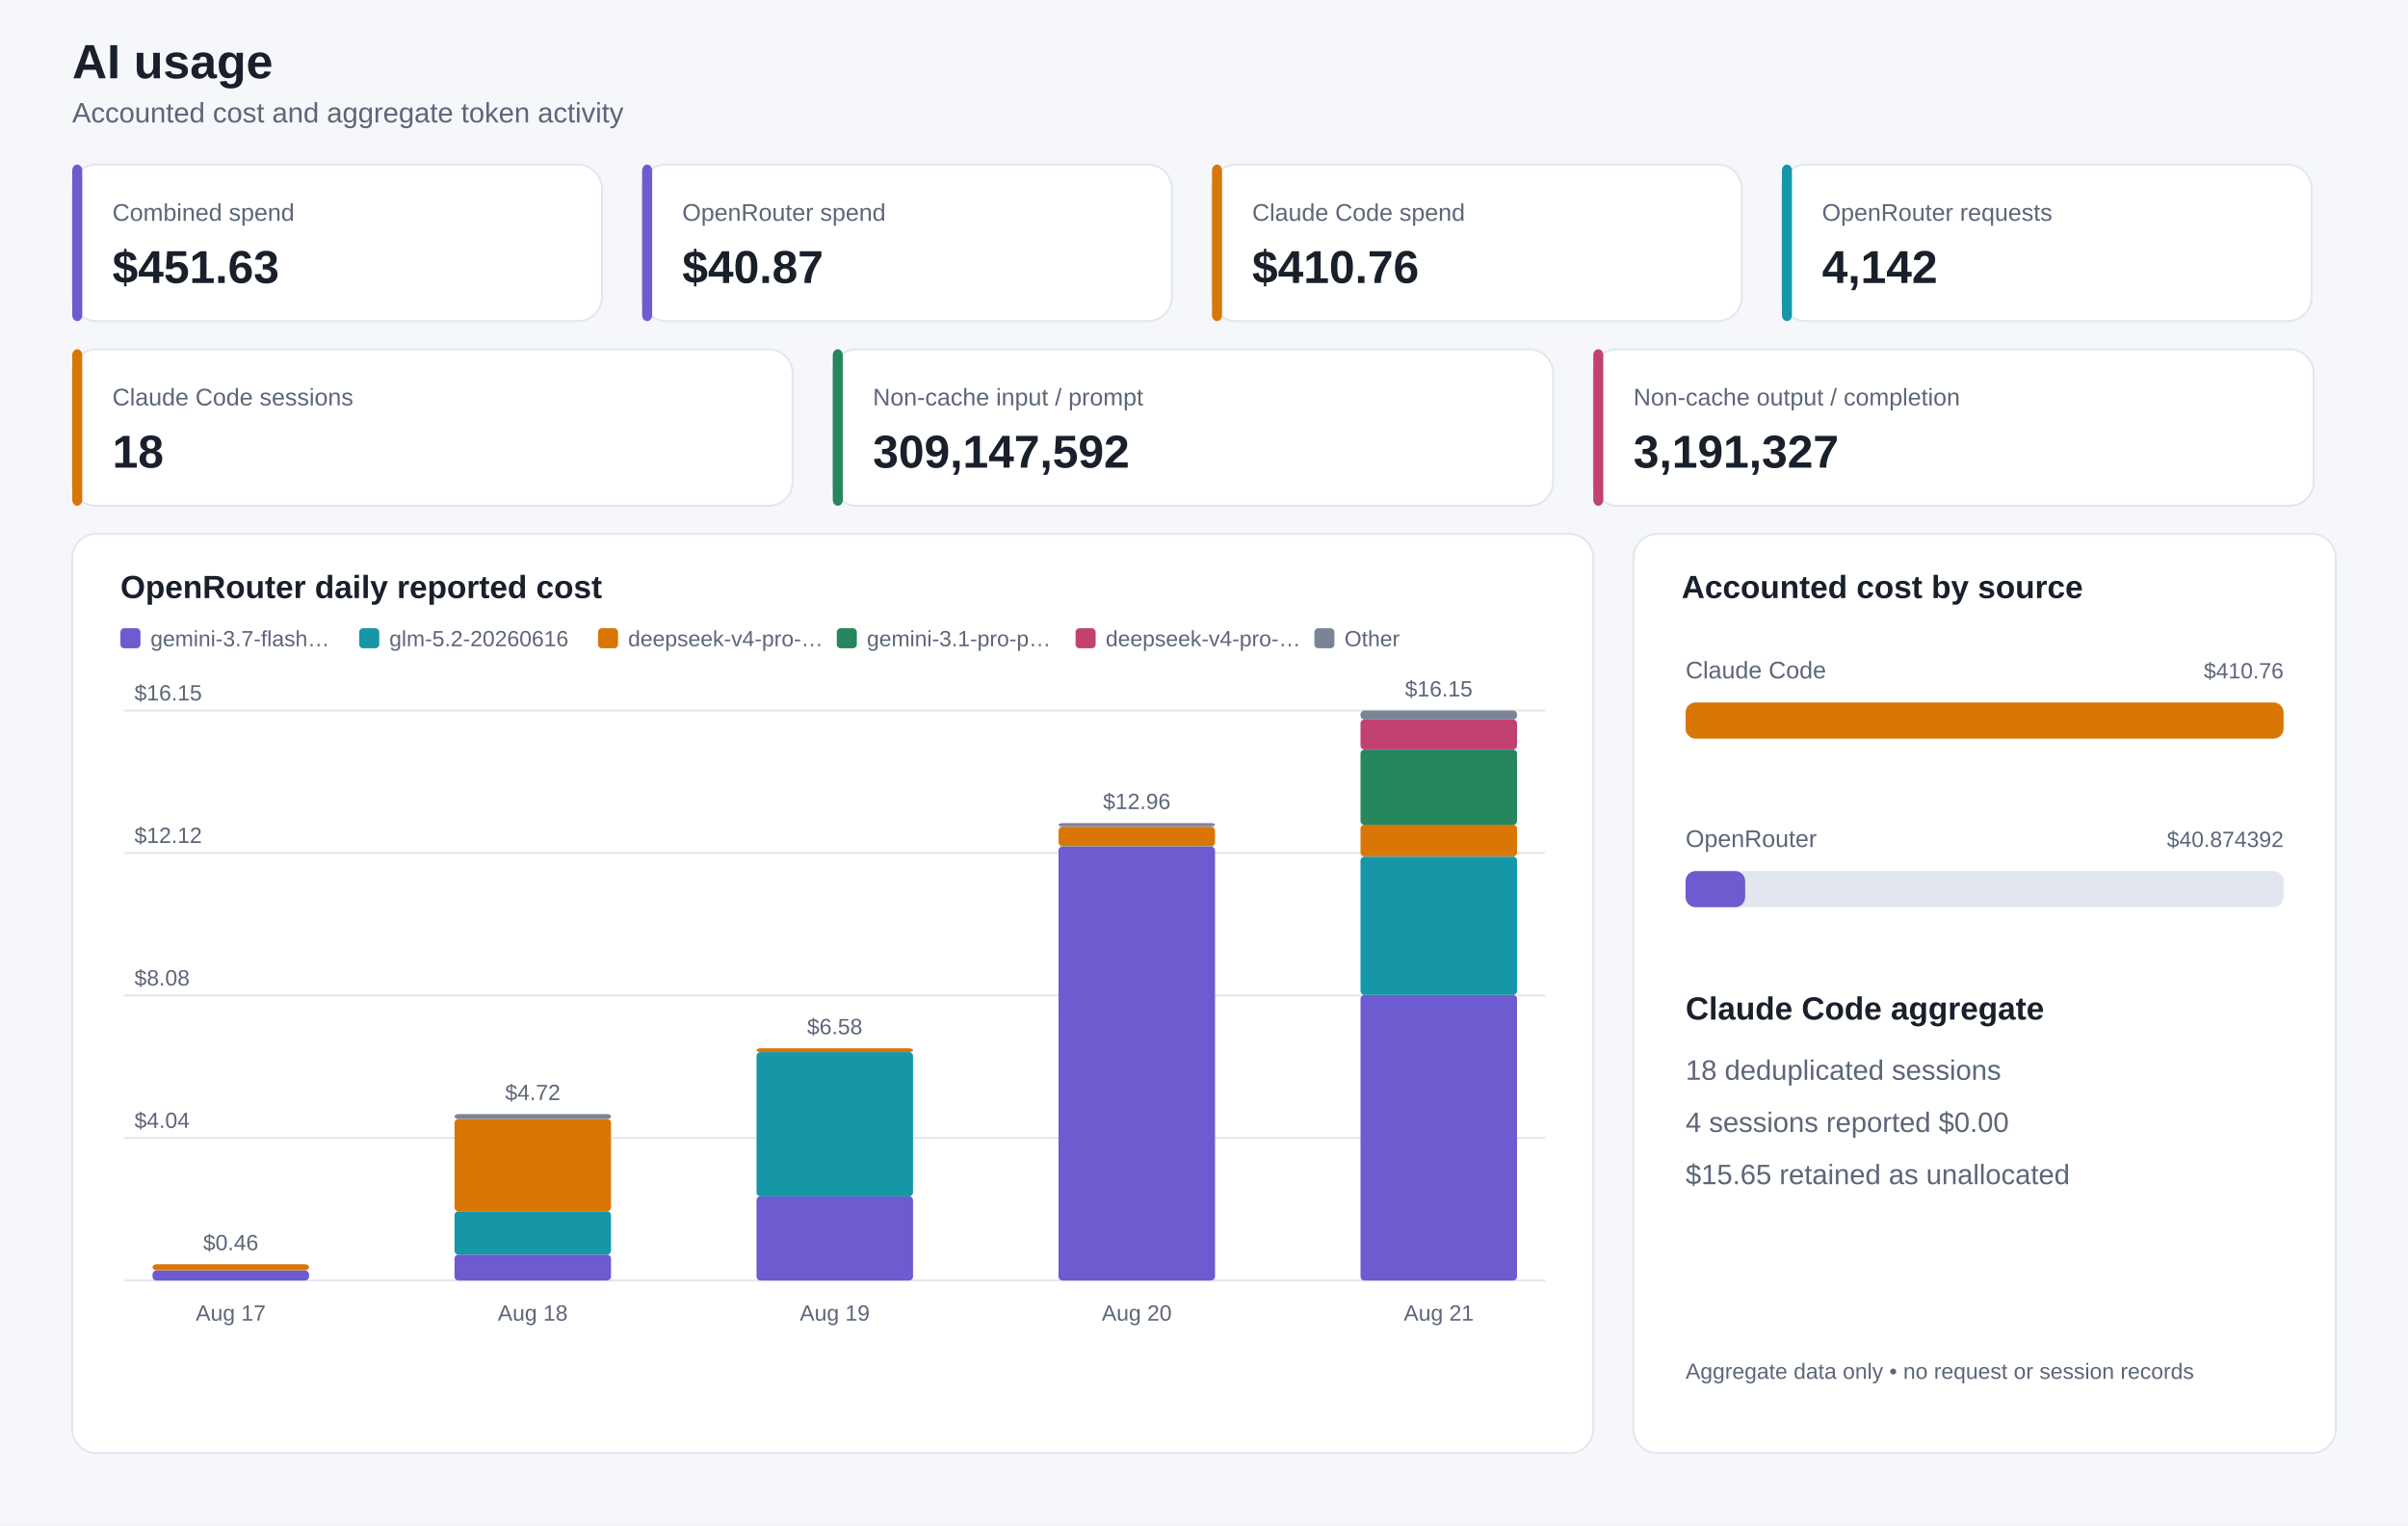
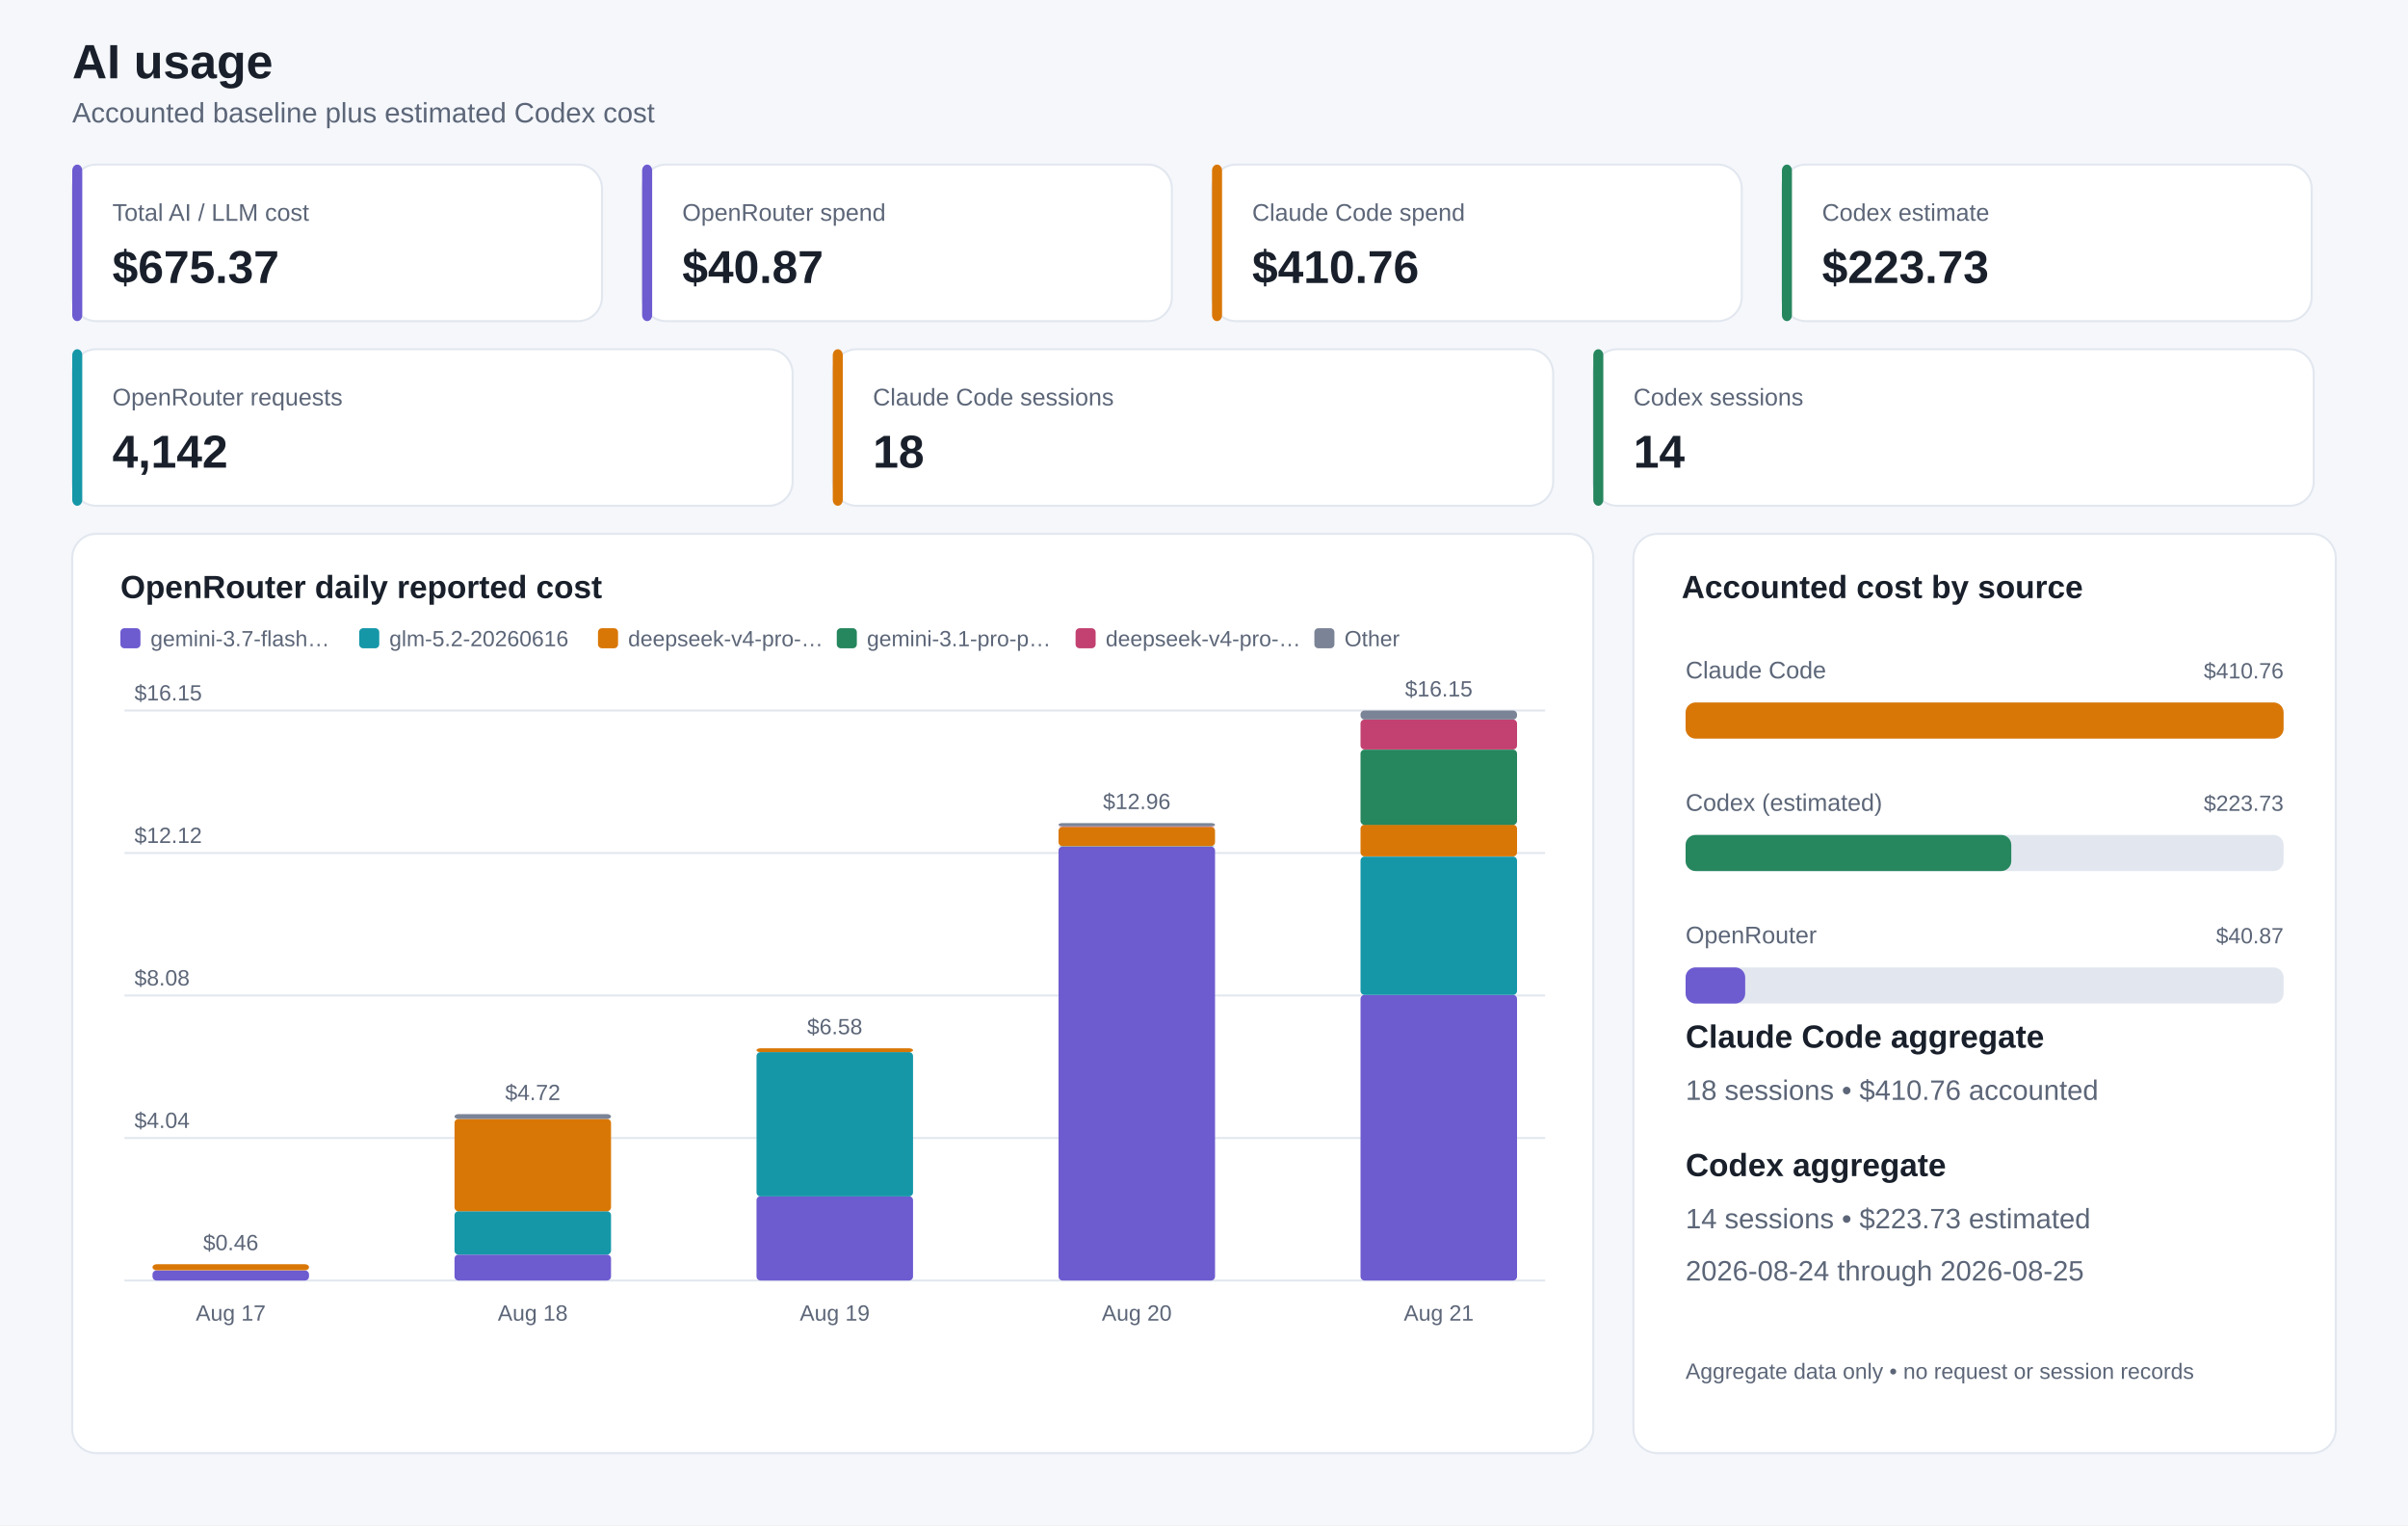
<svg xmlns="http://www.w3.org/2000/svg" viewBox="0 0 1200 760" role="img" aria-label="Aggregated AI usage dashboard">
  <style>text{font-family:Arial,sans-serif}.heading{font-size:24px;font-weight:700;fill:#19202B}.subheading{font-size:14px;fill:#5C6678}.label{font-size:12px;fill:#5C6678}.value{font-size:23px;font-weight:700;fill:#19202B}.section{font-size:16px;font-weight:700;fill:#19202B}.small{font-size:11px;fill:#5C6678}.axis{font-size:11px;fill:#5C6678}.card{fill:#FFFFFF;stroke:#E2E7EF;stroke-width:1}.grid{stroke:#E2E7EF;stroke-width:1}</style>
  <rect x="0.0" y="0.0" width="1200.0" height="760.0" rx="0" class="" fill="#F5F7FB" />
  <text x="36.0" y="39.0" class="heading" text-anchor="start">AI usage</text>
-   <text x="36.0" y="61.0" class="subheading" text-anchor="start">Accounted cost and aggregate token activity</text>
+   <text x="36.0" y="61.0" class="subheading" text-anchor="start">Accounted baseline plus estimated Codex cost</text>
  <rect x="36.0" y="82.0" width="264.0" height="78.0" rx="12" class="card" />
  <rect x="36.0" y="82.0" width="5.0" height="78.0" rx="3" class="" fill="#6D5BD0" />
-   <text x="56.0" y="110.0" class="label" text-anchor="start">Combined spend</text>
-   <text x="56.0" y="141.0" class="value" text-anchor="start">$451.63</text>
+   <text x="56.0" y="110.0" class="label" text-anchor="start">Total AI / LLM cost</text>
+   <text x="56.0" y="141.0" class="value" text-anchor="start">$675.37</text>
  <rect x="320.0" y="82.0" width="264.0" height="78.0" rx="12" class="card" />
  <rect x="320.0" y="82.0" width="5.0" height="78.0" rx="3" class="" fill="#6D5BD0" />
  <text x="340.0" y="110.0" class="label" text-anchor="start">OpenRouter spend</text>
  <text x="340.0" y="141.0" class="value" text-anchor="start">$40.87</text>
  <rect x="604.0" y="82.0" width="264.0" height="78.0" rx="12" class="card" />
  <rect x="604.0" y="82.0" width="5.0" height="78.0" rx="3" class="" fill="#D97706" />
  <text x="624.0" y="110.0" class="label" text-anchor="start">Claude Code spend</text>
  <text x="624.0" y="141.0" class="value" text-anchor="start">$410.76</text>
  <rect x="888.0" y="82.0" width="264.0" height="78.0" rx="12" class="card" />
-   <rect x="888.0" y="82.0" width="5.0" height="78.0" rx="3" class="" fill="#1597A8" />
-   <text x="908.0" y="110.0" class="label" text-anchor="start">OpenRouter requests</text>
-   <text x="908.0" y="141.0" class="value" text-anchor="start">4,142</text>
+   <rect x="888.0" y="82.0" width="5.0" height="78.0" rx="3" class="" fill="#26865E" />
+   <text x="908.0" y="110.0" class="label" text-anchor="start">Codex estimate</text>
+   <text x="908.0" y="141.0" class="value" text-anchor="start">$223.73</text>
  <rect x="36.0" y="174.0" width="359.0" height="78.0" rx="12" class="card" />
-   <rect x="36.0" y="174.0" width="5.0" height="78.0" rx="3" class="" fill="#D97706" />
-   <text x="56.0" y="202.0" class="label" text-anchor="start">Claude Code sessions</text>
-   <text x="56.0" y="233.0" class="value" text-anchor="start">18</text>
+   <rect x="36.0" y="174.0" width="5.0" height="78.0" rx="3" class="" fill="#1597A8" />
+   <text x="56.0" y="202.0" class="label" text-anchor="start">OpenRouter requests</text>
+   <text x="56.0" y="233.0" class="value" text-anchor="start">4,142</text>
  <rect x="415.0" y="174.0" width="359.0" height="78.0" rx="12" class="card" />
-   <rect x="415.0" y="174.0" width="5.0" height="78.0" rx="3" class="" fill="#26865E" />
-   <text x="435.0" y="202.0" class="label" text-anchor="start">Non-cache input / prompt</text>
-   <text x="435.0" y="233.0" class="value" text-anchor="start">309,147,592</text>
+   <rect x="415.0" y="174.0" width="5.0" height="78.0" rx="3" class="" fill="#D97706" />
+   <text x="435.0" y="202.0" class="label" text-anchor="start">Claude Code sessions</text>
+   <text x="435.0" y="233.0" class="value" text-anchor="start">18</text>
  <rect x="794.0" y="174.0" width="359.0" height="78.0" rx="12" class="card" />
-   <rect x="794.0" y="174.0" width="5.0" height="78.0" rx="3" class="" fill="#C24170" />
-   <text x="814.0" y="202.0" class="label" text-anchor="start">Non-cache output / completion</text>
-   <text x="814.0" y="233.0" class="value" text-anchor="start">3,191,327</text>
+   <rect x="794.0" y="174.0" width="5.0" height="78.0" rx="3" class="" fill="#26865E" />
+   <text x="814.0" y="202.0" class="label" text-anchor="start">Codex sessions</text>
+   <text x="814.0" y="233.0" class="value" text-anchor="start">14</text>
  <rect x="36.0" y="266.0" width="758.0" height="458.0" rx="12" class="card" />
  <rect x="814.0" y="266.0" width="350.0" height="458.0" rx="12" class="card" />
  <text x="60.0" y="298.0" class="section" text-anchor="start">OpenRouter daily reported cost</text>
  <text x="838.0" y="298.0" class="section" text-anchor="start">Accounted cost by source</text>
  <rect x="60.0" y="313.0" width="10.0" height="10.0" rx="2" class="" fill="#6D5BD0" />
  <text x="75.0" y="322.0" class="small" text-anchor="start">gemini-3.7-flash…</text>
  <rect x="179.0" y="313.0" width="10.0" height="10.0" rx="2" class="" fill="#1597A8" />
  <text x="194.0" y="322.0" class="small" text-anchor="start">glm-5.2-20260616</text>
  <rect x="298.0" y="313.0" width="10.0" height="10.0" rx="2" class="" fill="#D97706" />
  <text x="313.0" y="322.0" class="small" text-anchor="start">deepseek-v4-pro-…</text>
  <rect x="417.0" y="313.0" width="10.0" height="10.0" rx="2" class="" fill="#26865E" />
  <text x="432.0" y="322.0" class="small" text-anchor="start">gemini-3.1-pro-p…</text>
  <rect x="536.0" y="313.0" width="10.0" height="10.0" rx="2" class="" fill="#C24170" />
  <text x="551.0" y="322.0" class="small" text-anchor="start">deepseek-v4-pro-…</text>
  <rect x="655.0" y="313.0" width="10.0" height="10.0" rx="2" class="" fill="#7B8496" />
  <text x="670.0" y="322.0" class="small" text-anchor="start">Other</text>
  <line x1="62" y1="354.0" x2="770" y2="354.0" class="grid" />
  <text x="67.0" y="349.0" class="axis" text-anchor="start">$16.15</text>
  <line x1="62" y1="425.0" x2="770" y2="425.0" class="grid" />
  <text x="67.0" y="420.0" class="axis" text-anchor="start">$12.12</text>
  <line x1="62" y1="496.0" x2="770" y2="496.0" class="grid" />
  <text x="67.0" y="491.0" class="axis" text-anchor="start">$8.08</text>
  <line x1="62" y1="567.0" x2="770" y2="567.0" class="grid" />
  <text x="67.0" y="562.0" class="axis" text-anchor="start">$4.04</text>
  <line x1="62" y1="638.0" x2="770" y2="638.0" class="grid" />
  <rect x="76.0" y="633.0" width="78.0" height="5.0" rx="2" class="" fill="#6D5BD0" />
  <rect x="76.0" y="629.9" width="78.0" height="3.0" rx="2" class="" fill="#D97706" />
  <text x="115.0" y="658.0" class="axis" text-anchor="middle">Aug 17</text>
  <text x="115.0" y="622.9" class="small" text-anchor="middle">$0.46</text>
  <rect x="226.5" y="625.1" width="78.0" height="12.9" rx="2" class="" fill="#6D5BD0" />
  <rect x="226.5" y="603.5" width="78.0" height="21.6" rx="2" class="" fill="#1597A8" />
  <rect x="226.5" y="557.5" width="78.0" height="46.0" rx="2" class="" fill="#D97706" />
  <rect x="226.5" y="555.1" width="78.0" height="2.4" rx="2" class="" fill="#7B8496" />
  <text x="265.5" y="658.0" class="axis" text-anchor="middle">Aug 18</text>
  <text x="265.5" y="548.1" class="small" text-anchor="middle">$4.72</text>
  <rect x="377.0" y="596.0" width="78.0" height="42.0" rx="2" class="" fill="#6D5BD0" />
  <rect x="377.0" y="524.2" width="78.0" height="71.9" rx="2" class="" fill="#1597A8" />
  <rect x="377.0" y="522.3" width="78.0" height="1.9" rx="2" class="" fill="#D97706" />
  <text x="416.0" y="658.0" class="axis" text-anchor="middle">Aug 19</text>
  <text x="416.0" y="515.3" class="small" text-anchor="middle">$6.58</text>
  <rect x="527.5" y="421.8" width="78.0" height="216.2" rx="2" class="" fill="#6D5BD0" />
  <rect x="527.5" y="421.6" width="78.0" height="0.2" rx="2" class="" fill="#1597A8" />
  <rect x="527.5" y="412.0" width="78.0" height="9.6" rx="2" class="" fill="#D97706" />
  <rect x="527.5" y="411.7" width="78.0" height="0.3" rx="2" class="" fill="#C24170" />
  <rect x="527.5" y="410.1" width="78.0" height="1.6" rx="2" class="" fill="#7B8496" />
  <text x="566.5" y="658.0" class="axis" text-anchor="middle">Aug 20</text>
  <text x="566.5" y="403.1" class="small" text-anchor="middle">$12.96</text>
  <rect x="678.0" y="495.7" width="78.0" height="142.3" rx="2" class="" fill="#6D5BD0" />
  <rect x="678.0" y="426.8" width="78.0" height="68.9" rx="2" class="" fill="#1597A8" />
  <rect x="678.0" y="410.9" width="78.0" height="15.8" rx="2" class="" fill="#D97706" />
  <rect x="678.0" y="373.5" width="78.0" height="37.5" rx="2" class="" fill="#26865E" />
  <rect x="678.0" y="358.5" width="78.0" height="14.9" rx="2" class="" fill="#C24170" />
  <rect x="678.0" y="354.0" width="78.0" height="4.5" rx="2" class="" fill="#7B8496" />
  <text x="717.0" y="658.0" class="axis" text-anchor="middle">Aug 21</text>
  <text x="717.0" y="347.0" class="small" text-anchor="middle">$16.15</text>
  <text x="840.0" y="338.0" class="label" text-anchor="start">Claude Code</text>
  <text x="1138.0" y="338.0" class="small" text-anchor="end">$410.76</text>
  <rect x="840.0" y="350.0" width="298.0" height="18.0" rx="5" class="" fill="#E2E7EF" />
  <rect x="840.0" y="350.0" width="298.0" height="18.0" rx="5" class="" fill="#D97706" />
-   <text x="840.0" y="422.0" class="label" text-anchor="start">OpenRouter</text>
-   <text x="1138.0" y="422.0" class="small" text-anchor="end">$40.874392</text>
-   <rect x="840.0" y="434.0" width="298.0" height="18.0" rx="5" class="" fill="#E2E7EF" />
-   <rect x="840.0" y="434.0" width="29.7" height="18.0" rx="5" class="" fill="#6D5BD0" />
-   <text x="840.0" y="508.0" class="section" text-anchor="start">Claude Code aggregate</text>
-   <text x="840.0" y="538.0" class="subheading" text-anchor="start">18 deduplicated sessions</text>
-   <text x="840.0" y="564.0" class="subheading" text-anchor="start">4 sessions reported $0.00</text>
-   <text x="840.0" y="590.0" class="subheading" text-anchor="start">$15.65 retained as unallocated</text>
+   <text x="840.0" y="404.0" class="label" text-anchor="start">Codex (estimated)</text>
+   <text x="1138.0" y="404.0" class="small" text-anchor="end">$223.73</text>
+   <rect x="840.0" y="416.0" width="298.0" height="18.0" rx="5" class="" fill="#E2E7EF" />
+   <rect x="840.0" y="416.0" width="162.3" height="18.0" rx="5" class="" fill="#26865E" />
+   <text x="840.0" y="470.0" class="label" text-anchor="start">OpenRouter</text>
+   <text x="1138.0" y="470.0" class="small" text-anchor="end">$40.87</text>
+   <rect x="840.0" y="482.0" width="298.0" height="18.0" rx="5" class="" fill="#E2E7EF" />
+   <rect x="840.0" y="482.0" width="29.7" height="18.0" rx="5" class="" fill="#6D5BD0" />
+   <text x="840.0" y="522.0" class="section" text-anchor="start">Claude Code aggregate</text>
+   <text x="840.0" y="548.0" class="subheading" text-anchor="start">18 sessions • $410.76 accounted</text>
+   <text x="840.0" y="586.0" class="section" text-anchor="start">Codex aggregate</text>
+   <text x="840.0" y="612.0" class="subheading" text-anchor="start">14 sessions • $223.73 estimated</text>
+   <text x="840.0" y="638.0" class="subheading" text-anchor="start">2026-08-24 through 2026-08-25</text>
  <text x="840.0" y="687.0" class="small" text-anchor="start">Aggregate data only • no request or session records</text>
</svg>
